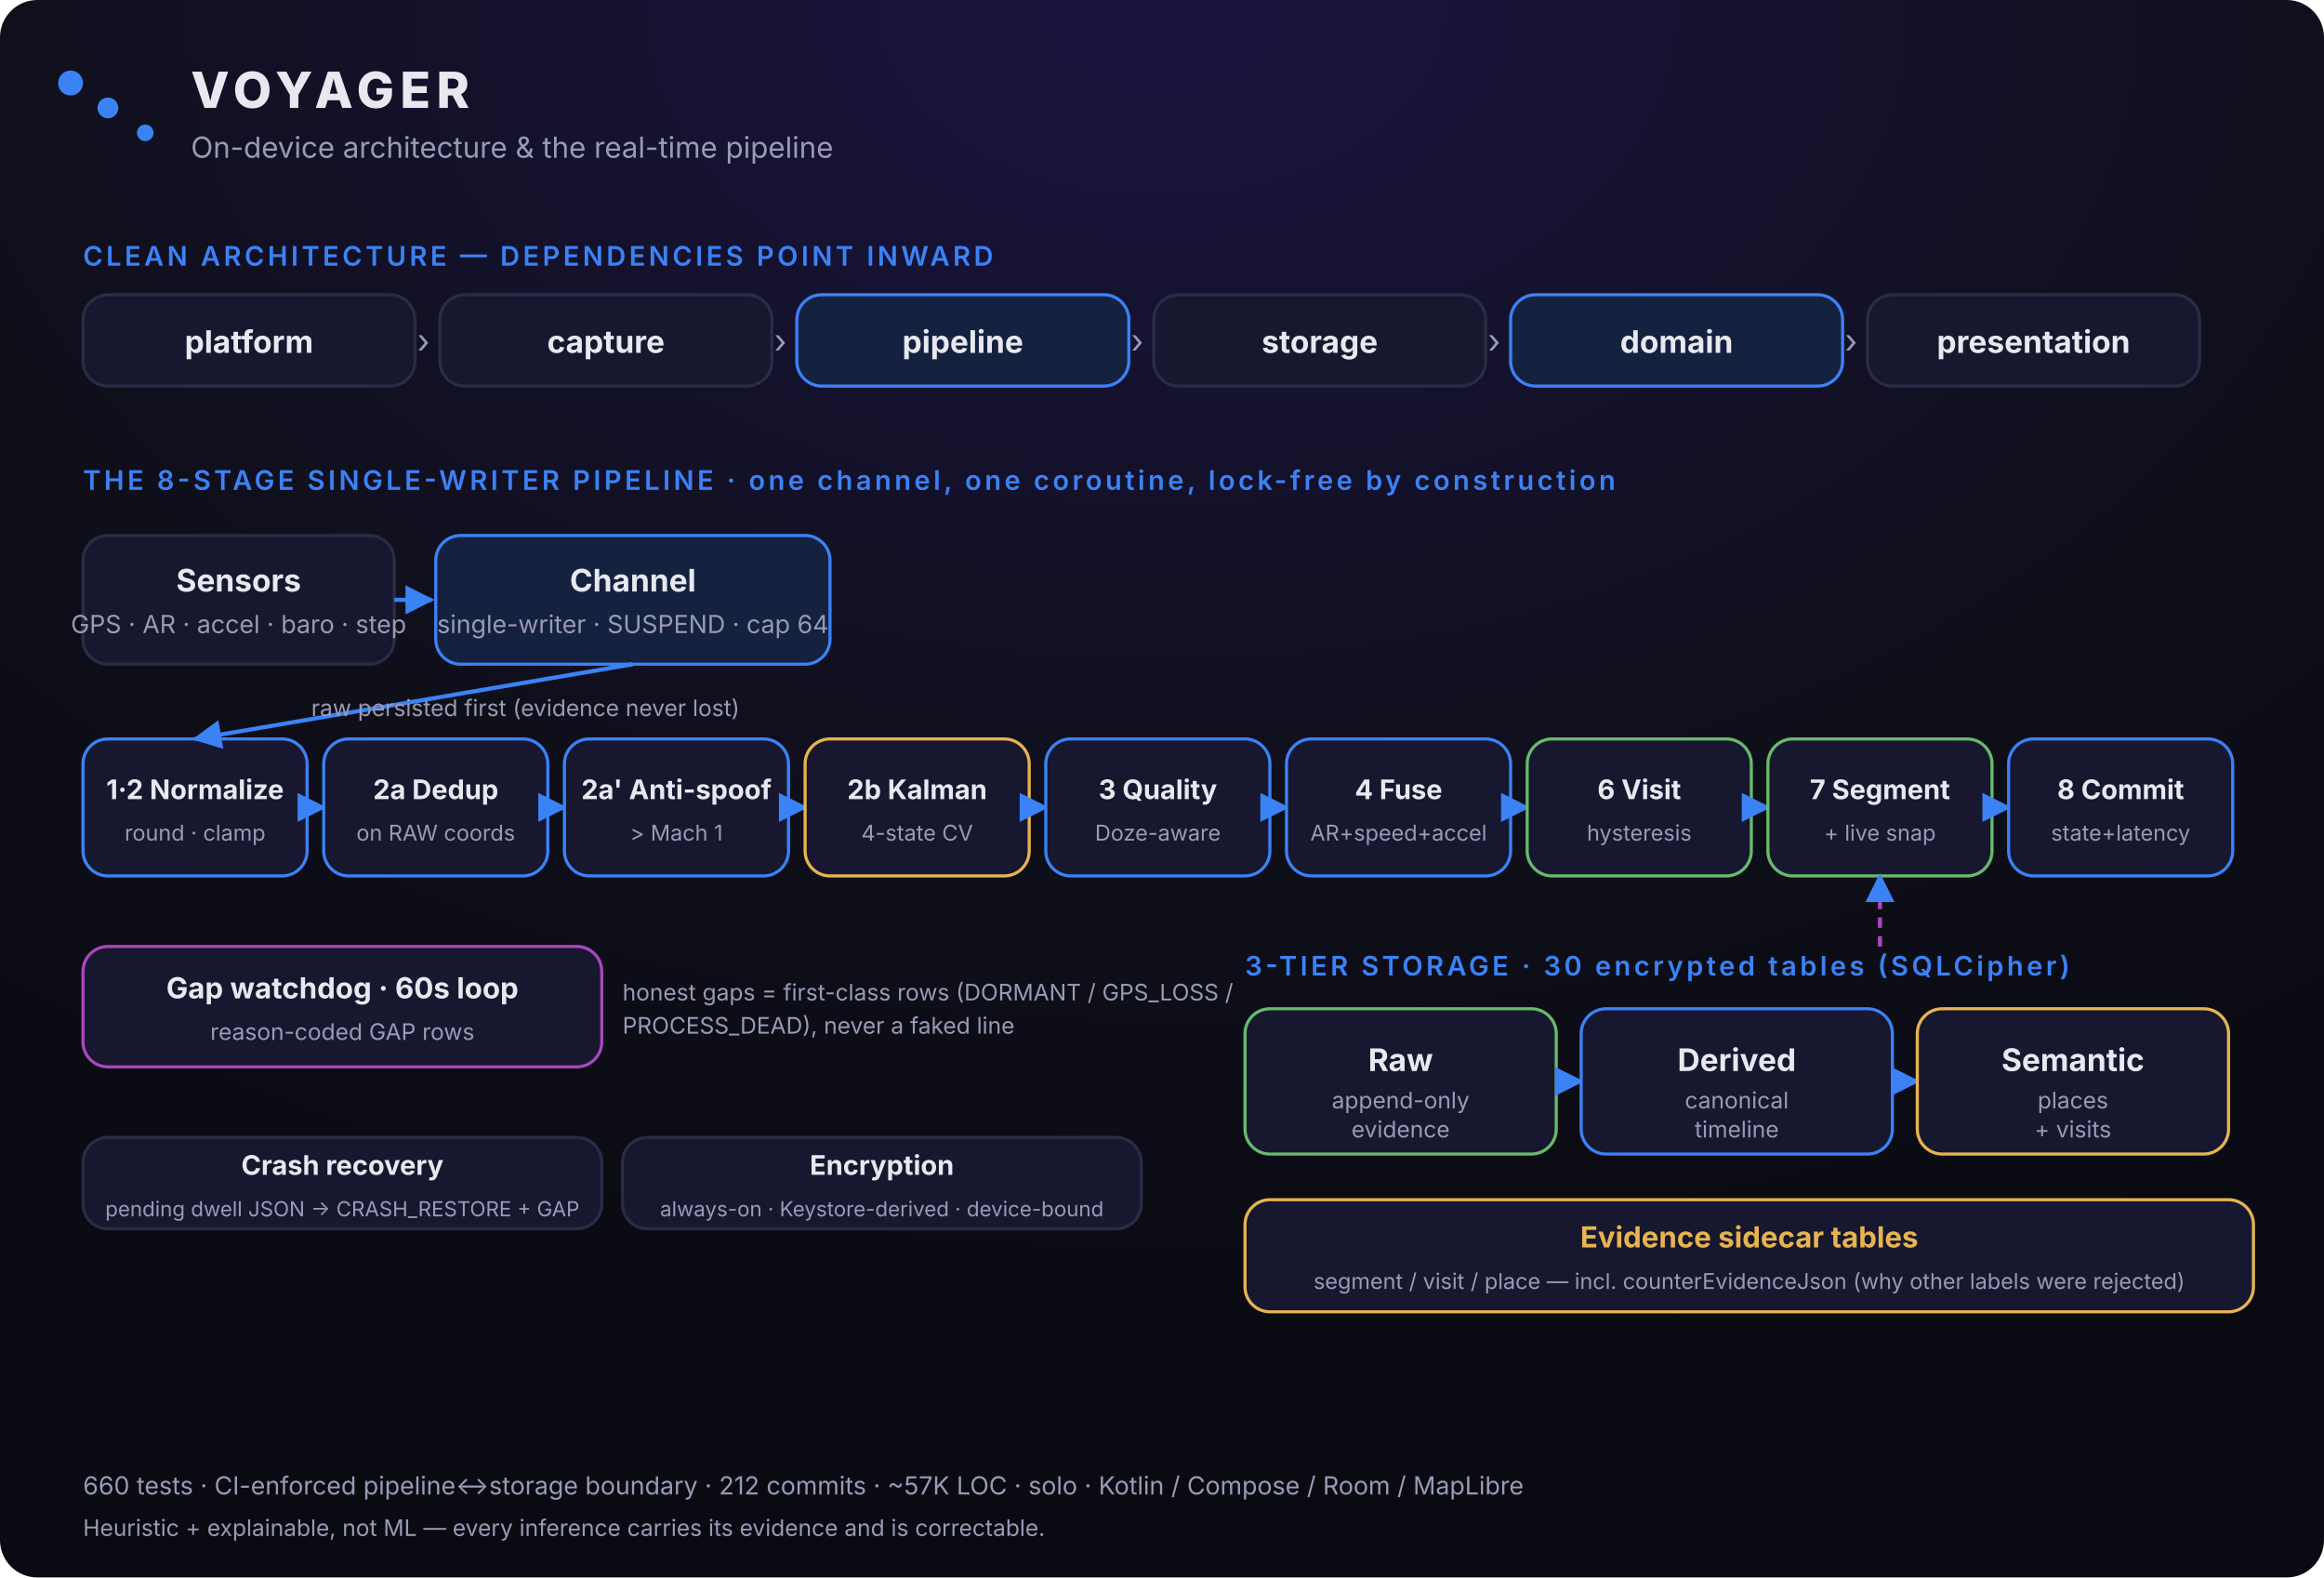
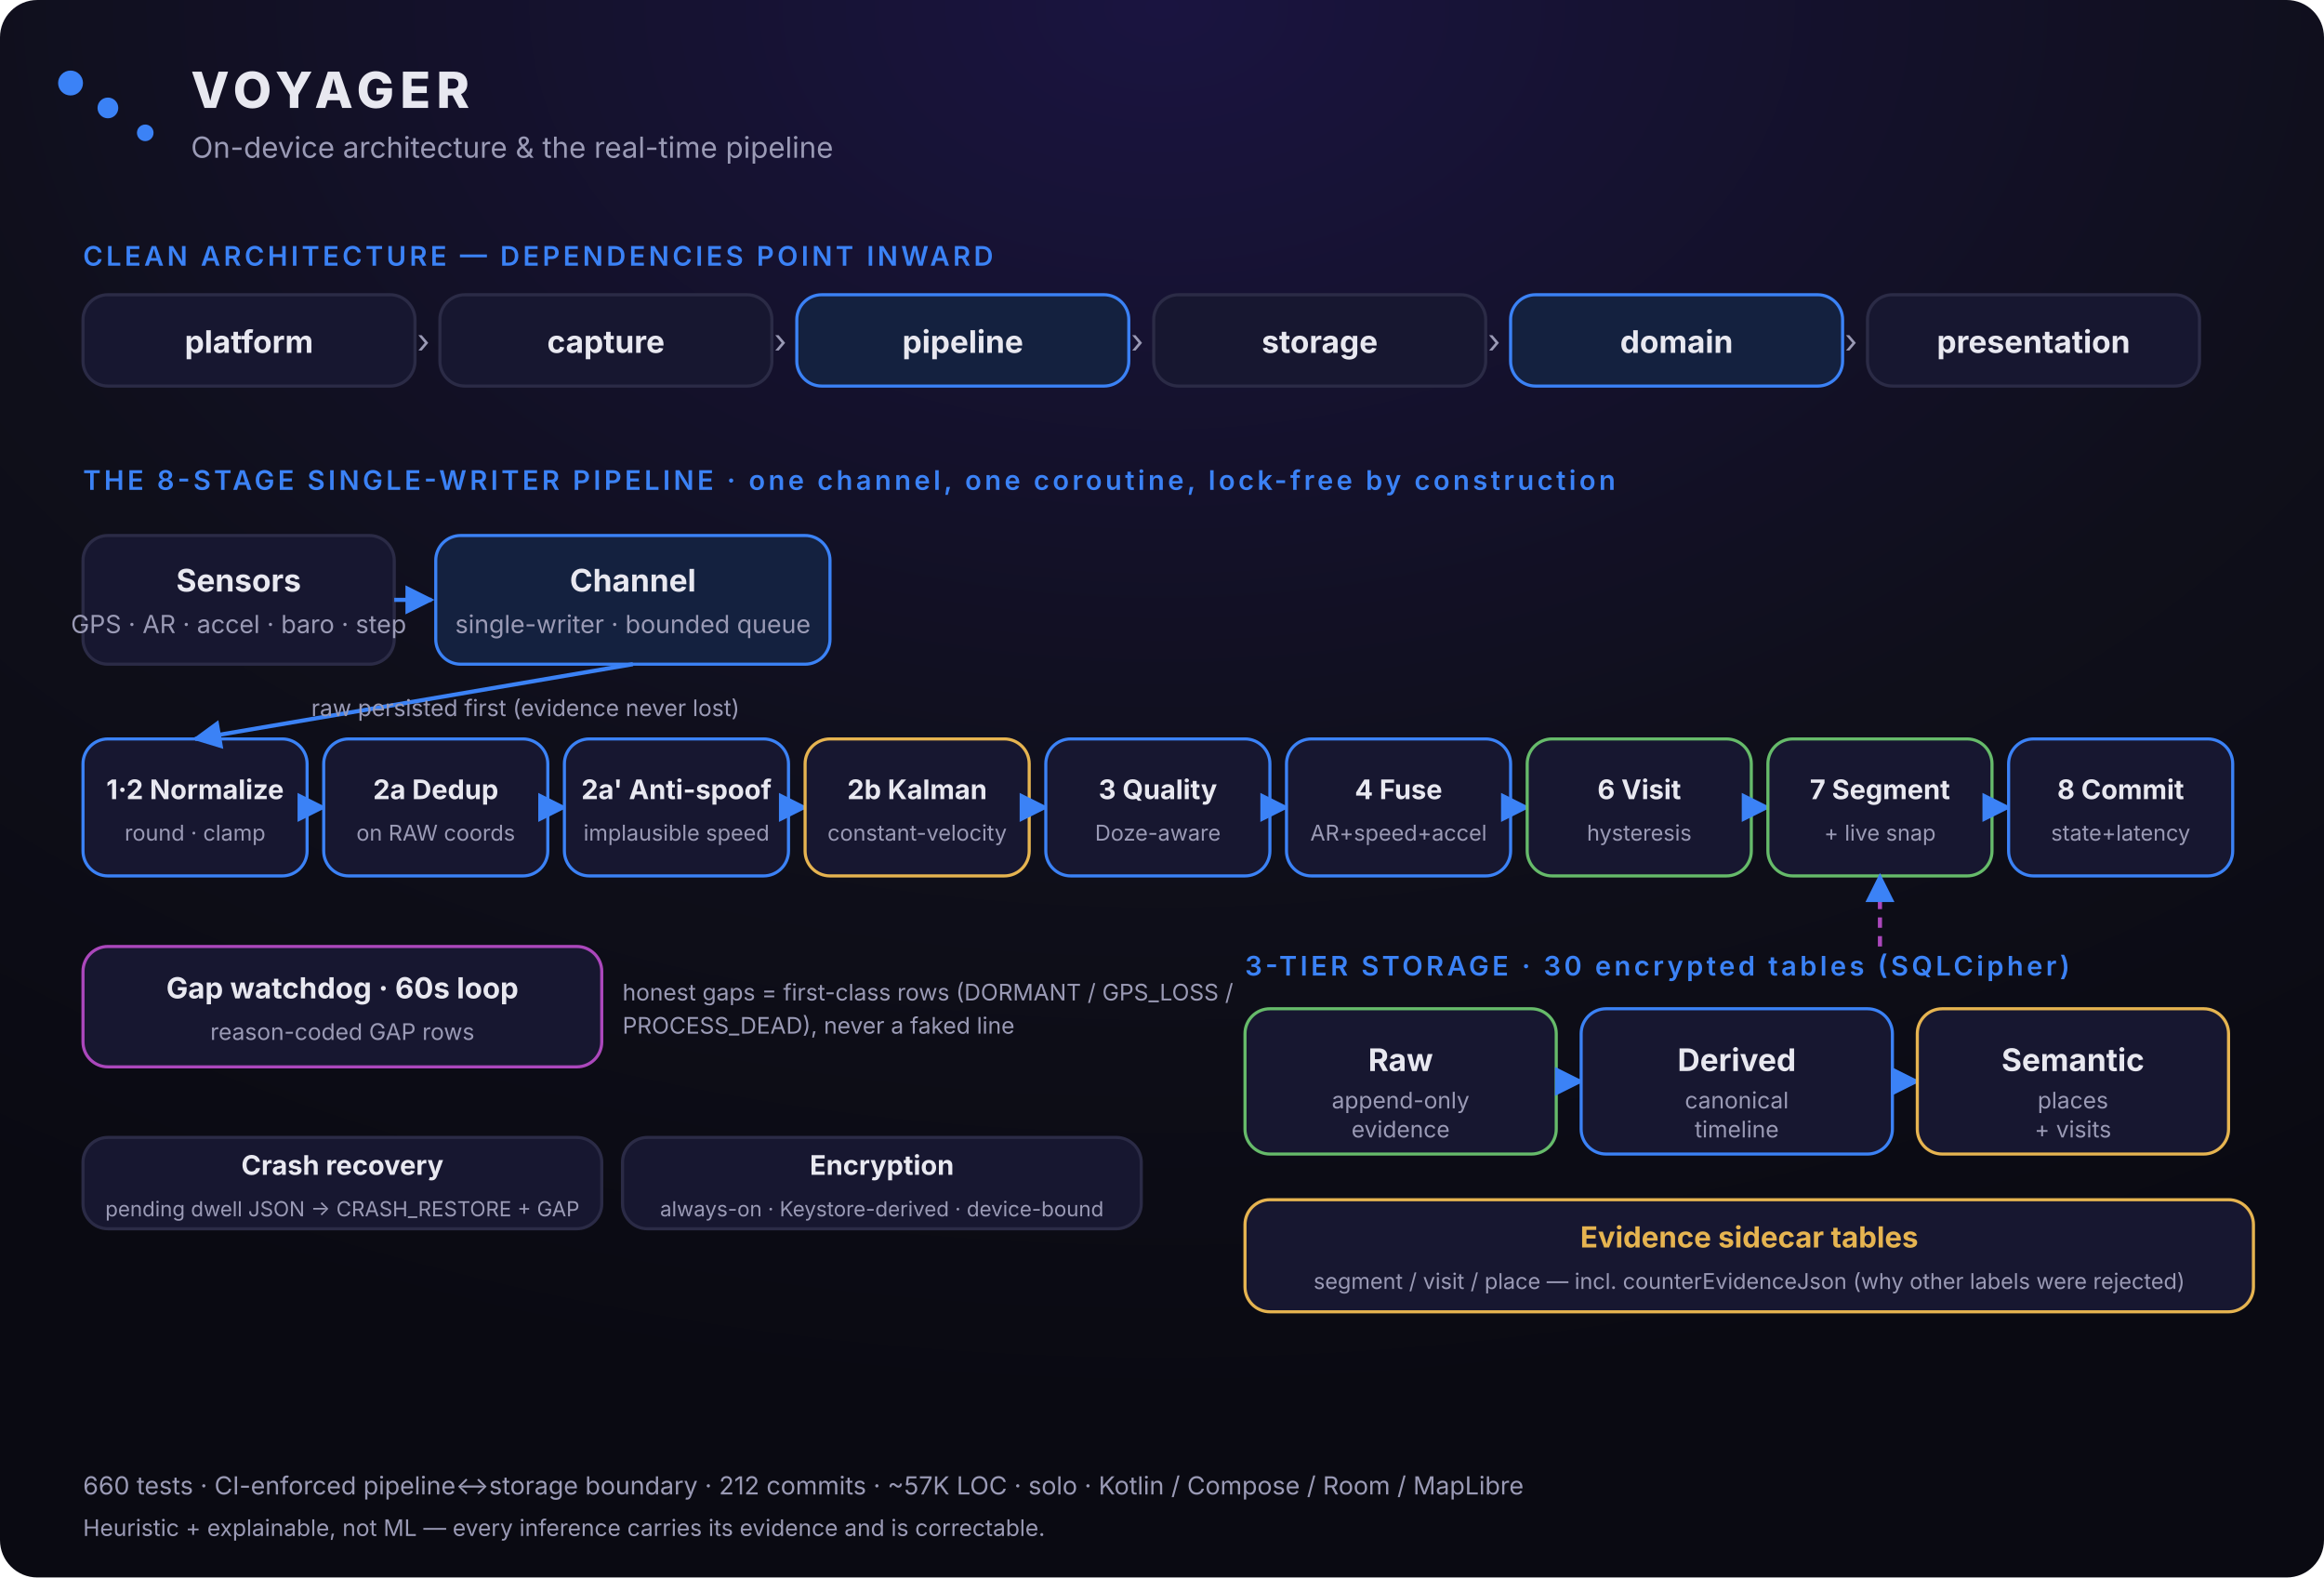
<svg xmlns="http://www.w3.org/2000/svg" viewBox="0 0 1120 760" font-family="Inter,system-ui,sans-serif">
  <defs>
    <radialGradient id="bg" cx="50%" cy="0%" r="90%">
      <stop offset="0%" stop-color="#1a1440" />
      <stop offset="60%" stop-color="#0f0f1a" />
      <stop offset="100%" stop-color="#0a0a12" />
    </radialGradient>
    <marker id="arrow" viewBox="0 0 10 10" refX="9" refY="5" markerWidth="7" markerHeight="7" orient="auto-start-reverse">
      <path d="M0 0 L10 5 L0 10 z" fill="#3b82f6" />
    </marker>
  </defs>
  <rect width="1120" height="760" rx="18" fill="url(#bg)" />
  <circle cx="34" cy="40" r="6" fill="#3b82f6" />
  <circle cx="52" cy="52" r="5" fill="#3b82f6" />
  <circle cx="70" cy="64" r="4" fill="#3b82f6" />
  <text x="92" y="52" fill="#e8e8f0" font-size="24" font-weight="800" letter-spacing="0.12em">VOYAGER</text>
  <text x="92" y="76" fill="#9a9ab5" font-size="14">On-device architecture &amp; the real-time pipeline</text>
  <text x="40" y="128" text-anchor="start" fill="#3b82f6" font-size="13" font-weight="600" letter-spacing="0.12em">CLEAN ARCHITECTURE — DEPENDENCIES POINT INWARD</text>
  <rect x="40" y="142" width="160" height="44" rx="12" fill="#171730" stroke="#2b2b46" stroke-width="1.5" />
  <text x="120.0" y="170.0" text-anchor="middle" fill="#e8e8f0" font-size="15" font-weight="700">platform</text>
  <text x="201" y="170" fill="#9a9ab5" font-size="16">›</text>
  <rect x="212" y="142" width="160" height="44" rx="12" fill="#171730" stroke="#2b2b46" stroke-width="1.5" />
  <text x="292.0" y="170.0" text-anchor="middle" fill="#e8e8f0" font-size="15" font-weight="700">capture</text>
  <text x="373" y="170" fill="#9a9ab5" font-size="16">›</text>
  <rect x="384" y="142" width="160" height="44" rx="12" fill="#14213f" stroke="#3b82f6" stroke-width="1.5" />
  <text x="464.0" y="170.0" text-anchor="middle" fill="#e8e8f0" font-size="15" font-weight="700">pipeline</text>
  <text x="545" y="170" fill="#9a9ab5" font-size="16">›</text>
  <rect x="556" y="142" width="160" height="44" rx="12" fill="#171730" stroke="#2b2b46" stroke-width="1.5" />
  <text x="636.0" y="170.0" text-anchor="middle" fill="#e8e8f0" font-size="15" font-weight="700">storage</text>
  <text x="717" y="170" fill="#9a9ab5" font-size="16">›</text>
  <rect x="728" y="142" width="160" height="44" rx="12" fill="#14213f" stroke="#3b82f6" stroke-width="1.5" />
  <text x="808.0" y="170.0" text-anchor="middle" fill="#e8e8f0" font-size="15" font-weight="700">domain</text>
  <text x="889" y="170" fill="#9a9ab5" font-size="16">›</text>
  <rect x="900" y="142" width="160" height="44" rx="12" fill="#171730" stroke="#2b2b46" stroke-width="1.5" />
  <text x="980.0" y="170.0" text-anchor="middle" fill="#e8e8f0" font-size="15" font-weight="700">presentation</text>
  <text x="40" y="236" text-anchor="start" fill="#3b82f6" font-size="13" font-weight="600" letter-spacing="0.12em">THE 8-STAGE SINGLE-WRITER PIPELINE  ·  one channel, one coroutine, lock-free by construction</text>
  <rect x="40" y="258" width="150" height="62" rx="12" fill="#171730" stroke="#2b2b46" stroke-width="1.5" />
  <text x="115.0" y="285.0" text-anchor="middle" fill="#e8e8f0" font-size="15" font-weight="700">Sensors</text>
  <text x="115.0" y="305.0" text-anchor="middle" fill="#9a9ab5" font-size="12">GPS · AR · accel · baro · step</text>
  <rect x="210" y="258" width="190" height="62" rx="12" fill="#14213f" stroke="#3b82f6" stroke-width="1.5" />
  <text x="305.0" y="285.0" text-anchor="middle" fill="#e8e8f0" font-size="15" font-weight="700">Channel</text>
-   <text x="305.0" y="305.0" text-anchor="middle" fill="#9a9ab5" font-size="12">single-writer · SUSPEND · cap 64</text>
+   <text x="305.0" y="305.0" text-anchor="middle" fill="#9a9ab5" font-size="12">single-writer · bounded queue</text>
  <line x1="190" y1="289" x2="208" y2="289" stroke="#3b82f6" stroke-width="2" marker-end="url(#arrow)" />
  <rect x="40" y="356" width="108" height="66" rx="12" fill="#171730" stroke="#3b82f6" stroke-width="1.5" />
  <text x="94.0" y="385.0" text-anchor="middle" fill="#e8e8f0" font-size="13" font-weight="700">1·2 Normalize</text>
  <text x="94.0" y="405.0" text-anchor="middle" fill="#9a9ab5" font-size="10.5">round · clamp</text>
  <line x1="148" y1="389" x2="156" y2="389" stroke="#3b82f6" stroke-width="2" marker-end="url(#arrow)" />
  <rect x="156" y="356" width="108" height="66" rx="12" fill="#171730" stroke="#3b82f6" stroke-width="1.5" />
  <text x="210.0" y="385.0" text-anchor="middle" fill="#e8e8f0" font-size="13" font-weight="700">2a Dedup</text>
  <text x="210.0" y="405.0" text-anchor="middle" fill="#9a9ab5" font-size="10.5">on RAW coords</text>
  <line x1="264" y1="389" x2="272" y2="389" stroke="#3b82f6" stroke-width="2" marker-end="url(#arrow)" />
  <rect x="272" y="356" width="108" height="66" rx="12" fill="#171730" stroke="#3b82f6" stroke-width="1.5" />
  <text x="326.0" y="385.0" text-anchor="middle" fill="#e8e8f0" font-size="13" font-weight="700">2a' Anti-spoof</text>
-   <text x="326.0" y="405.0" text-anchor="middle" fill="#9a9ab5" font-size="10.5">&gt; Mach 1</text>
+   <text x="326.0" y="405.0" text-anchor="middle" fill="#9a9ab5" font-size="10.5">implausible speed</text>
  <line x1="380" y1="389" x2="388" y2="389" stroke="#3b82f6" stroke-width="2" marker-end="url(#arrow)" />
  <rect x="388" y="356" width="108" height="66" rx="12" fill="#171730" stroke="#e6b450" stroke-width="1.5" />
  <text x="442.0" y="385.0" text-anchor="middle" fill="#e8e8f0" font-size="13" font-weight="700">2b Kalman</text>
-   <text x="442.0" y="405.0" text-anchor="middle" fill="#9a9ab5" font-size="10.5">4-state CV</text>
+   <text x="442.0" y="405.0" text-anchor="middle" fill="#9a9ab5" font-size="10.5">constant-velocity</text>
  <line x1="496" y1="389" x2="504" y2="389" stroke="#3b82f6" stroke-width="2" marker-end="url(#arrow)" />
  <rect x="504" y="356" width="108" height="66" rx="12" fill="#171730" stroke="#3b82f6" stroke-width="1.5" />
  <text x="558.0" y="385.0" text-anchor="middle" fill="#e8e8f0" font-size="13" font-weight="700">3 Quality</text>
  <text x="558.0" y="405.0" text-anchor="middle" fill="#9a9ab5" font-size="10.5">Doze-aware</text>
  <line x1="612" y1="389" x2="620" y2="389" stroke="#3b82f6" stroke-width="2" marker-end="url(#arrow)" />
  <rect x="620" y="356" width="108" height="66" rx="12" fill="#171730" stroke="#3b82f6" stroke-width="1.5" />
  <text x="674.0" y="385.0" text-anchor="middle" fill="#e8e8f0" font-size="13" font-weight="700">4 Fuse</text>
  <text x="674.0" y="405.0" text-anchor="middle" fill="#9a9ab5" font-size="10.5">AR+speed+accel</text>
  <line x1="728" y1="389" x2="736" y2="389" stroke="#3b82f6" stroke-width="2" marker-end="url(#arrow)" />
  <rect x="736" y="356" width="108" height="66" rx="12" fill="#171730" stroke="#66bb6a" stroke-width="1.5" />
  <text x="790.0" y="385.0" text-anchor="middle" fill="#e8e8f0" font-size="13" font-weight="700">6 Visit</text>
  <text x="790.0" y="405.0" text-anchor="middle" fill="#9a9ab5" font-size="10.5">hysteresis</text>
  <line x1="844" y1="389" x2="852" y2="389" stroke="#3b82f6" stroke-width="2" marker-end="url(#arrow)" />
  <rect x="852" y="356" width="108" height="66" rx="12" fill="#171730" stroke="#66bb6a" stroke-width="1.5" />
  <text x="906.0" y="385.0" text-anchor="middle" fill="#e8e8f0" font-size="13" font-weight="700">7 Segment</text>
  <text x="906.0" y="405.0" text-anchor="middle" fill="#9a9ab5" font-size="10.5">+ live snap</text>
  <line x1="960" y1="389" x2="968" y2="389" stroke="#3b82f6" stroke-width="2" marker-end="url(#arrow)" />
  <rect x="968" y="356" width="108" height="66" rx="12" fill="#171730" stroke="#3b82f6" stroke-width="1.5" />
  <text x="1022.0" y="385.0" text-anchor="middle" fill="#e8e8f0" font-size="13" font-weight="700">8 Commit</text>
  <text x="1022.0" y="405.0" text-anchor="middle" fill="#9a9ab5" font-size="10.5">state+latency</text>
  <line x1="305" y1="320" x2="94" y2="356" stroke="#3b82f6" stroke-width="2" marker-end="url(#arrow)" />
  <text x="150" y="345" fill="#9a9ab5" font-size="11">raw persisted first (evidence never lost)</text>
  <rect x="40" y="456" width="250" height="58" rx="12" fill="#171730" stroke="#ab47bc" stroke-width="1.5" />
  <text x="165.0" y="481.0" text-anchor="middle" fill="#e8e8f0" font-size="14" font-weight="700">Gap watchdog · 60s loop</text>
  <text x="165.0" y="501.0" text-anchor="middle" fill="#9a9ab5" font-size="11">reason-coded GAP rows</text>
  <line x1="906.0" y1="456" x2="906.0" y2="422" stroke="#ab47bc" stroke-width="2" marker-end="url(#arrow)" stroke-dasharray="5 4" />
  <text x="300" y="482" fill="#9a9ab5" font-size="11">honest gaps = first-class rows (DORMANT / GPS_LOSS /</text>
  <text x="300" y="498" fill="#9a9ab5" font-size="11">PROCESS_DEAD), never a faked line</text>
  <text x="600" y="470" text-anchor="start" fill="#3b82f6" font-size="13" font-weight="600" letter-spacing="0.12em">3-TIER STORAGE  ·  30 encrypted tables (SQLCipher)</text>
  <rect x="600" y="486" width="150" height="70" rx="12" fill="#171730" stroke="#66bb6a" stroke-width="1.5" />
  <text x="675.0" y="516" text-anchor="middle" fill="#e8e8f0" font-size="15" font-weight="700">Raw</text>
  <text x="675.0" y="534" text-anchor="middle" fill="#9a9ab5" font-size="11">append-only</text>
  <text x="675.0" y="548" text-anchor="middle" fill="#9a9ab5" font-size="11">evidence</text>
  <line x1="750" y1="521" x2="762" y2="521" stroke="#66bb6a" stroke-width="2" marker-end="url(#arrow)" />
  <rect x="762" y="486" width="150" height="70" rx="12" fill="#171730" stroke="#3b82f6" stroke-width="1.5" />
  <text x="837.0" y="516" text-anchor="middle" fill="#e8e8f0" font-size="15" font-weight="700">Derived</text>
  <text x="837.0" y="534" text-anchor="middle" fill="#9a9ab5" font-size="11">canonical</text>
  <text x="837.0" y="548" text-anchor="middle" fill="#9a9ab5" font-size="11">timeline</text>
  <line x1="912" y1="521" x2="924" y2="521" stroke="#3b82f6" stroke-width="2" marker-end="url(#arrow)" />
  <rect x="924" y="486" width="150" height="70" rx="12" fill="#171730" stroke="#e6b450" stroke-width="1.5" />
  <text x="999.0" y="516" text-anchor="middle" fill="#e8e8f0" font-size="15" font-weight="700">Semantic</text>
  <text x="999.0" y="534" text-anchor="middle" fill="#9a9ab5" font-size="11">places</text>
  <text x="999.0" y="548" text-anchor="middle" fill="#9a9ab5" font-size="11">+ visits</text>
  <rect x="600" y="578" width="486" height="54" rx="12" fill="#171730" stroke="#e6b450" stroke-width="1.5" />
  <text x="843.0" y="601.0" text-anchor="middle" fill="#e6b450" font-size="14" font-weight="700">Evidence sidecar tables</text>
  <text x="843.0" y="621.0" text-anchor="middle" fill="#9a9ab5" font-size="10.5">segment / visit / place — incl. counterEvidenceJson (why other labels were rejected)</text>
  <rect x="40" y="548" width="250" height="44" rx="12" fill="#171730" stroke="#2b2b46" stroke-width="1.5" />
  <text x="165.0" y="566.0" text-anchor="middle" fill="#e8e8f0" font-size="13" font-weight="700">Crash recovery</text>
  <text x="165.0" y="586.0" text-anchor="middle" fill="#9a9ab5" font-size="10">pending dwell JSON → CRASH_RESTORE + GAP</text>
  <rect x="300" y="548" width="250" height="44" rx="12" fill="#171730" stroke="#2b2b46" stroke-width="1.5" />
  <text x="425.0" y="566.0" text-anchor="middle" fill="#e8e8f0" font-size="13" font-weight="700">Encryption</text>
  <text x="425.0" y="586.0" text-anchor="middle" fill="#9a9ab5" font-size="10">always-on · Keystore-derived · device-bound</text>
  <text x="40" y="720" fill="#9a9ab5" font-size="12">660 tests · CI-enforced pipeline↔storage boundary · 212 commits · ~57K LOC · solo · Kotlin / Compose / Room / MapLibre</text>
  <text x="40" y="740" fill="#9a9ab5" font-size="11">Heuristic + explainable, not ML — every inference carries its evidence and is correctable.</text>
</svg>
